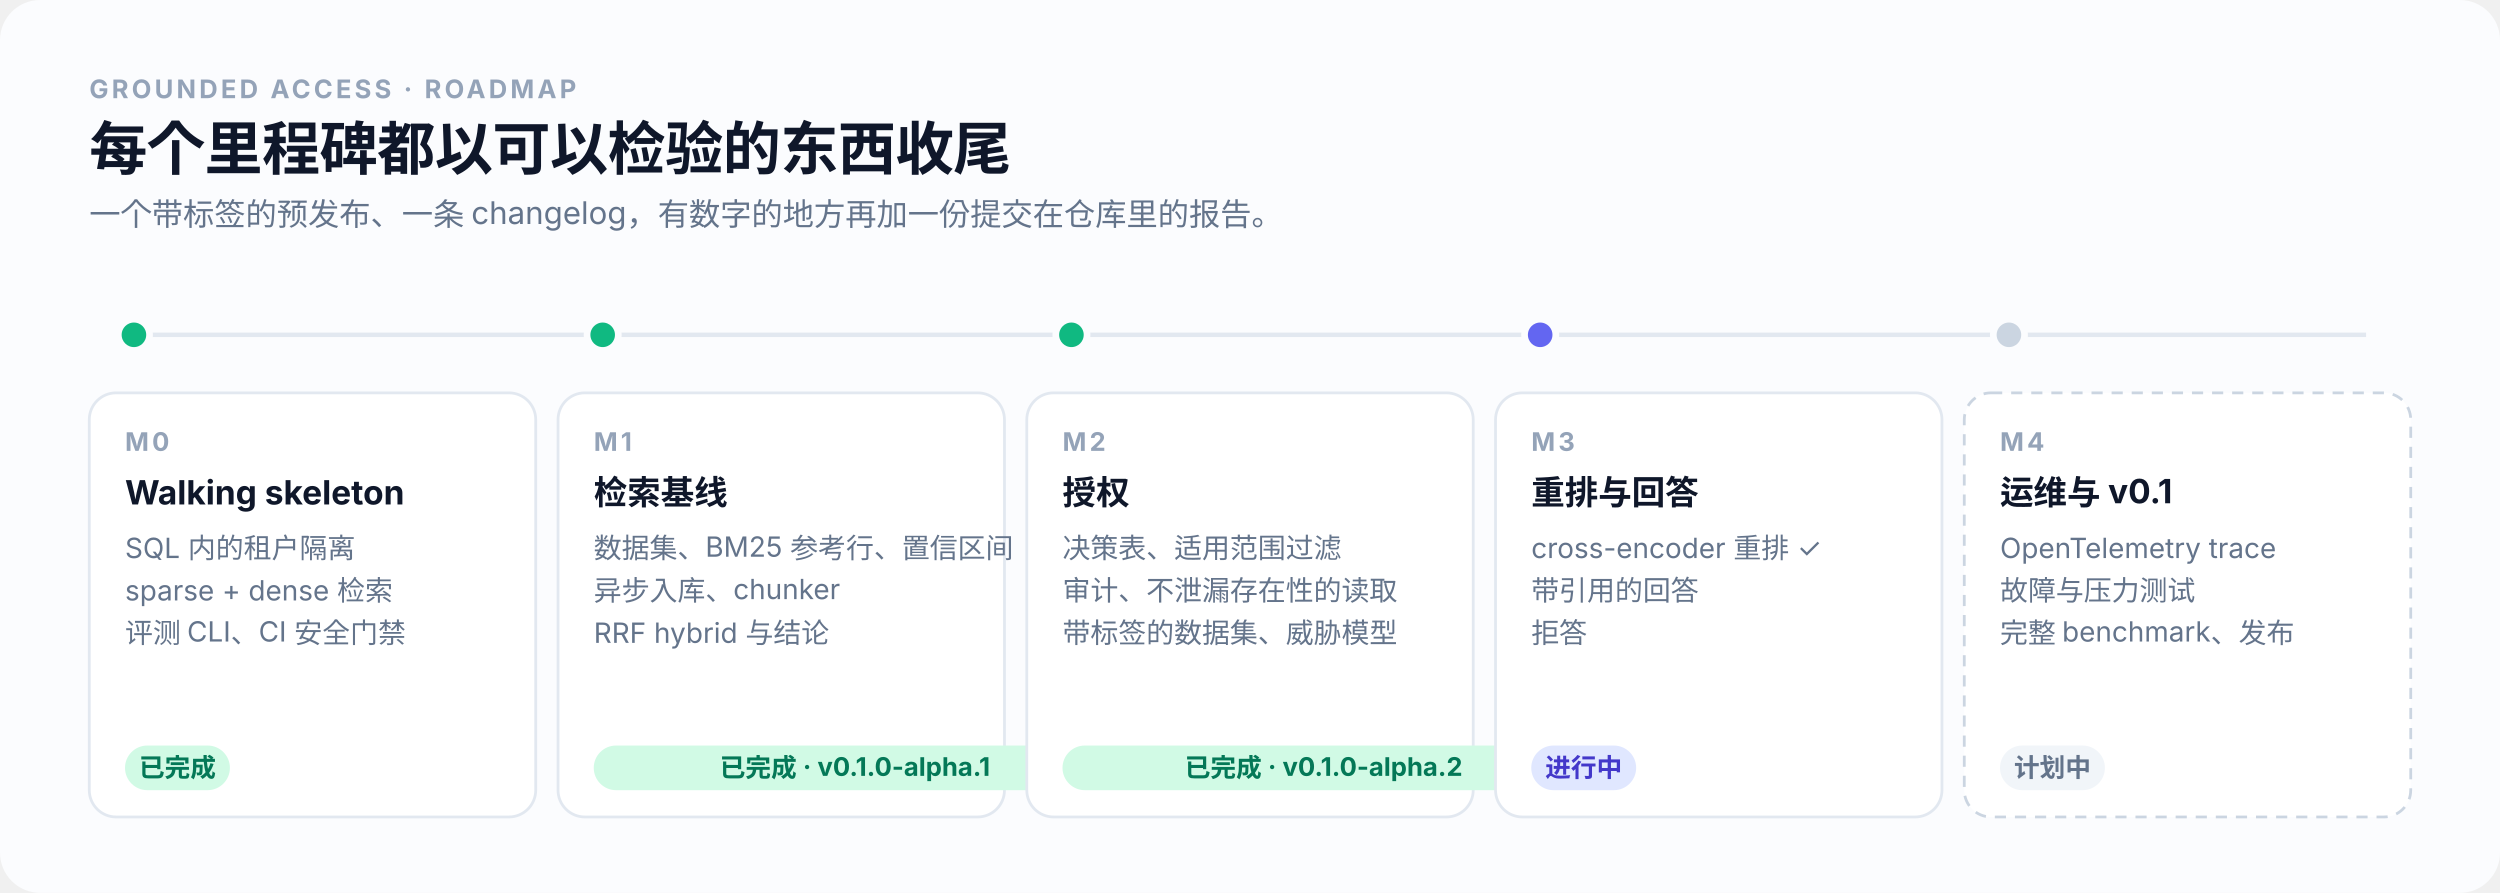
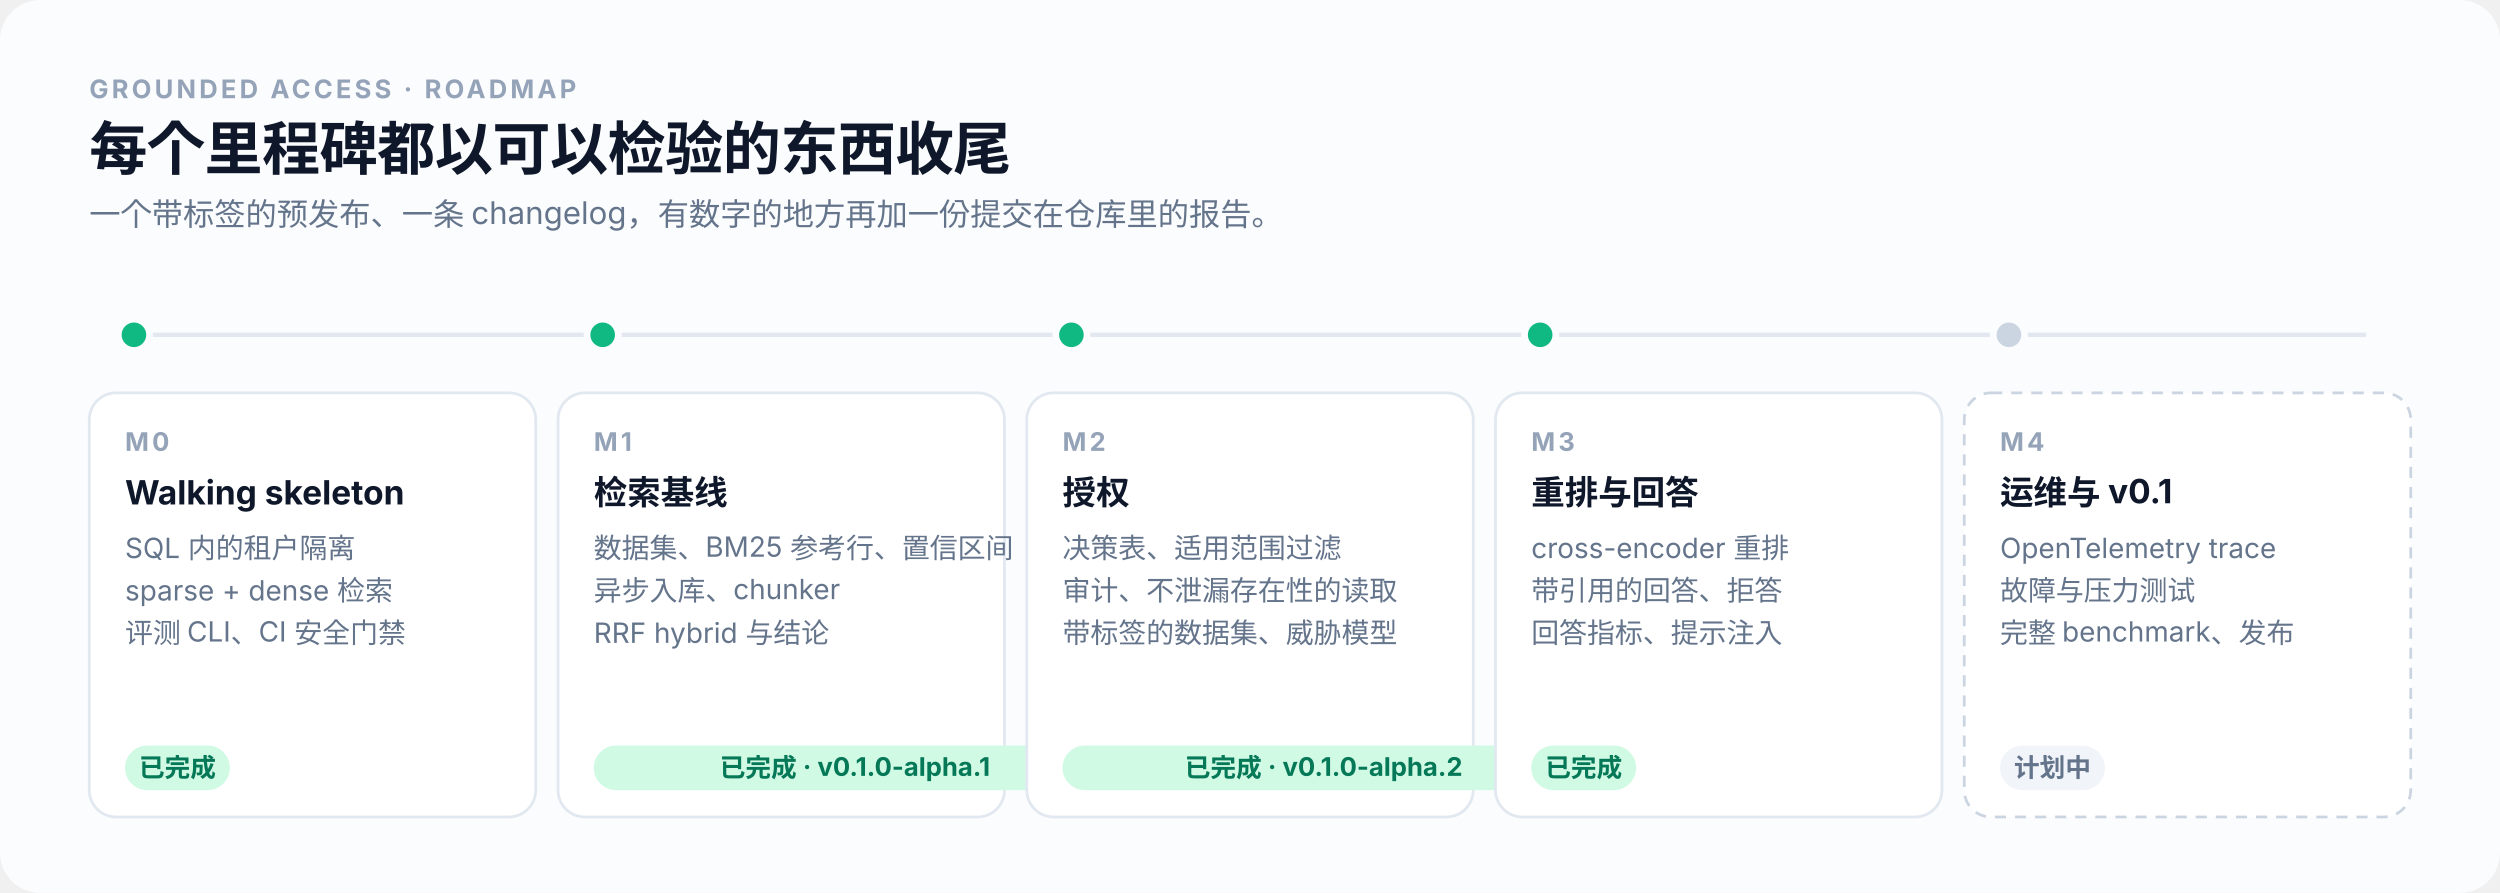
<svg xmlns="http://www.w3.org/2000/svg" viewBox="0 0 1120 400" width="1120" height="400" role="img" aria-labelledby="ttl dsc" style="max-width:100%;height:auto">
  <defs>
    <marker id="ar" viewBox="0 0 10 10" refX="9" refY="5" markerWidth="7" markerHeight="7" orient="auto-start-reverse">
      <path class="mk" d="M0 0 L10 5 L0 10 z" />
    </marker>
    <marker id="ar-v" viewBox="0 0 10 10" refX="9" refY="5" markerWidth="7" markerHeight="7" orient="auto-start-reverse">
      <path class="mk-v" d="M0 0 L10 5 L0 10 z" />
    </marker>
  </defs>
  <style>
    text{font-family:-apple-system,BlinkMacSystemFont,"Segoe UI","PingFang SC","Hiragino Sans GB","Microsoft YaHei",Inter,Roboto,sans-serif;}
    .bg{fill:#FBFCFE}
    .kicker{font-size:11.5px;font-weight:700;fill:#94A3B8;letter-spacing:1.4px}
    .title{font-size:26px;font-weight:700;fill:#0F172A;letter-spacing:-.2px}
    .sub{font-size:14px;fill:#64748B}
    .lbl{font-size:15px;font-weight:650;fill:#0F172A}
    .lbl-sm{font-size:13.5px;font-weight:650;fill:#0F172A}
    .txt{font-size:12.5px;fill:#64748B}
    .txt-d{font-size:12.5px;fill:#334155}
    .foot{font-size:12.5px;fill:#64748B}
    .mono{font-family:ui-monospace,SFMono-Regular,Menlo,Consolas,monospace;font-size:12px;font-weight:500;fill:#334155}
    .code{font-family:ui-monospace,SFMono-Regular,Menlo,Consolas,monospace;font-size:12.5px;fill:#E2E8F0}
    .codek{font-family:ui-monospace,SFMono-Regular,Menlo,Consolas,monospace;font-size:12.5px;fill:#7DD3FC}
    .num{font-size:13px;font-weight:650;fill:#0F172A}
    .big{font-size:30px;font-weight:700;fill:#0F172A}
    .bigok{font-size:30px;font-weight:700;fill:#059669}
    .card{fill:#FFFFFF;stroke:#E2E8F0;stroke-width:1.25}
    .dash{fill:#FFFFFF;stroke:#CBD5E1;stroke-width:1.25;stroke-dasharray:5 4}
    .group{fill:#F1F5F9;fill-opacity:.55;stroke:#E2E8F0;stroke-width:1.25}
    .blue{fill:#EFF6FF;stroke:#BFDBFE;stroke-width:1.25}
    .teal{fill:#F0FDFA;stroke:#99F6E4;stroke-width:1.25}
    .violet{fill:#F5F3FF;stroke:#DDD6FE;stroke-width:1.25}
    .amber{fill:#FFFBEB;stroke:#FDE68A;stroke-width:1.25}
    .rose{fill:#FFF1F2;stroke:#FECDD3;stroke-width:1.25}
    .green{fill:#ECFDF5;stroke:#A7F3D0;stroke-width:1.25}
    .dark{fill:#0F172A}
    .ln{stroke:#94A3B8;stroke-width:1.5;fill:none}
    .ln-v{stroke:#6366F1;stroke-width:1.75;fill:none}
    .mk{fill:#94A3B8}.mk-v{fill:#6366F1}
    .bar-s{fill:#38BDF8}.bar-d{fill:#6366F1}.bar-h{fill:#A78BFA}.bar-x{fill:#10B981}.bar-r{fill:#CBD5E1}
    .axis{stroke:#E2E8F0;stroke-width:1}
    .whisk{stroke:#0F172A;stroke-width:1.5}
    .pill-ok{fill:#D1FAE5}.pill-ok-t{font-size:11.5px;font-weight:700;fill:#047857}
    .pill-now{fill:#E0E7FF}.pill-now-t{font-size:11.5px;font-weight:700;fill:#4338CA}
    .pill-next{fill:#F1F5F9}.pill-next-t{font-size:11.5px;font-weight:700;fill:#64748B}
  </style>
  <rect class="bg" width="1120" height="400" rx="18" />
  <text class="kicker" x="40" y="44">GROUNDED ACCESS · ROADMAP</text>
  <text class="title" x="40" y="76">每个里程碑都以可以检验的东西收尾</text>
  <text class="sub" x="40" y="101">一个带标签的预发布、一条 changelog，有数字的地方再加一份提交在仓库里的报告。</text>
  <line class="axis" x1="60" y1="150" x2="1060" y2="150" style="stroke-width:2" />
  <circle cx="60" cy="150" r="7" fill="#10B981" stroke="#FBFCFE" stroke-width="3" />
  <rect class="card" x="40" y="176" width="200" height="190" rx="12" />
  <text class="kicker" x="56" y="202">M0</text>
  <text class="lbl" x="56" y="226">Walking skeleton</text>
  <text class="txt" x="56" y="250">SQL 内的租户隔离</text>
  <text class="txt" x="56" y="269">sparse + dense 检索</text>
  <text class="txt" x="56" y="288">评测 CLI、CI 安全门禁</text>
  <rect class="pill-ok" x="56" y="334" width="47" height="20" rx="10" />
  <text class="pill-ok-t" x="79.5" y="348" text-anchor="middle">已完成</text>
  <circle cx="270" cy="150" r="7" fill="#10B981" stroke="#FBFCFE" stroke-width="3" />
  <rect class="card" x="250" y="176" width="200" height="190" rx="12" />
  <text class="kicker" x="266" y="202">M1</text>
  <text class="lbl" x="266" y="226">检索基线</text>
  <text class="txt" x="266" y="250">数据集、BM25 参考行、置信区间</text>
  <text class="txt" x="266" y="269">异步入库、chunker</text>
  <text class="txt" x="266" y="288">RRF hybrid 与结论</text>
  <rect class="pill-ok" x="266" y="334" width="234" height="20" rx="10" />
  <text class="pill-ok-t" x="383.0" y="348" text-anchor="middle">已完成 · v0.1.0-alpha.1</text>
  <circle cx="480" cy="150" r="7" fill="#10B981" stroke="#FBFCFE" stroke-width="3" />
  <rect class="card" x="460" y="176" width="200" height="190" rx="12" />
  <text class="kicker" x="476" y="202">M2</text>
  <text class="lbl" x="476" y="226">授权</text>
  <text class="txt" x="476" y="250">决策表、适用范围过滤</text>
  <text class="txt" x="476" y="269">审计、不泄漏存在性的读取</text>
  <text class="txt" x="476" y="288">带标签的数据集、威胁模型</text>
  <rect class="pill-ok" x="476" y="334" width="234" height="20" rx="10" />
  <text class="pill-ok-t" x="593.0" y="348" text-anchor="middle">已完成 · v0.1.0-alpha.2</text>
-   <circle cx="690" cy="150" r="7" fill="#6366F1" stroke="#FBFCFE" stroke-width="3" />
+   <circle cx="690" cy="150" r="7" fill="#10B981" stroke="#FBFCFE" stroke-width="3" />
  <rect class="card" x="670" y="176" width="200" height="190" rx="12" />
  <text class="kicker" x="686" y="202">M3</text>
  <text class="lbl" x="686" y="226">重排与回答</text>
-   <text class="txt" x="686" y="250">cross-encoder 重排 ✓</text>
-   <text class="txt" x="686" y="269">带引用的回答</text>
-   <text class="txt" x="686" y="288">拒答</text>
-   <rect class="pill-now" x="686" y="334" width="47" height="20" rx="10" />
-   <text class="pill-now-t" x="709.5" y="348" text-anchor="middle">进行中</text>
+   <text class="txt" x="686" y="250">cross-encoder 重排</text>
+   <text class="txt" x="686" y="269">带引用的回答、拒答</text>
+   <text class="txt" x="686" y="288">回答指标、提示注入</text>
+   <rect class="pill-ok" x="686" y="334" width="47" height="20" rx="10" />
+   <text class="pill-ok-t" x="709.5" y="348" text-anchor="middle">已完成</text>
  <circle cx="900" cy="150" r="7" fill="#CBD5E1" stroke="#FBFCFE" stroke-width="3" />
  <rect class="dash" x="880" y="176" width="200" height="190" rx="12" />
  <text class="kicker" x="896" y="202">M4</text>
  <text class="lbl" x="896" y="226">运维与 v0.1</text>
  <text class="txt" x="896" y="250">OpenTelemetry trace</text>
  <text class="txt" x="896" y="269">故障与压力测试</text>
  <text class="txt" x="896" y="288">完整 benchmark、发布</text>
  <rect class="pill-next" x="896" y="334" width="47" height="20" rx="10" />
  <text class="pill-next-t" x="919.5" y="348" text-anchor="middle">计划中</text>
</svg>
